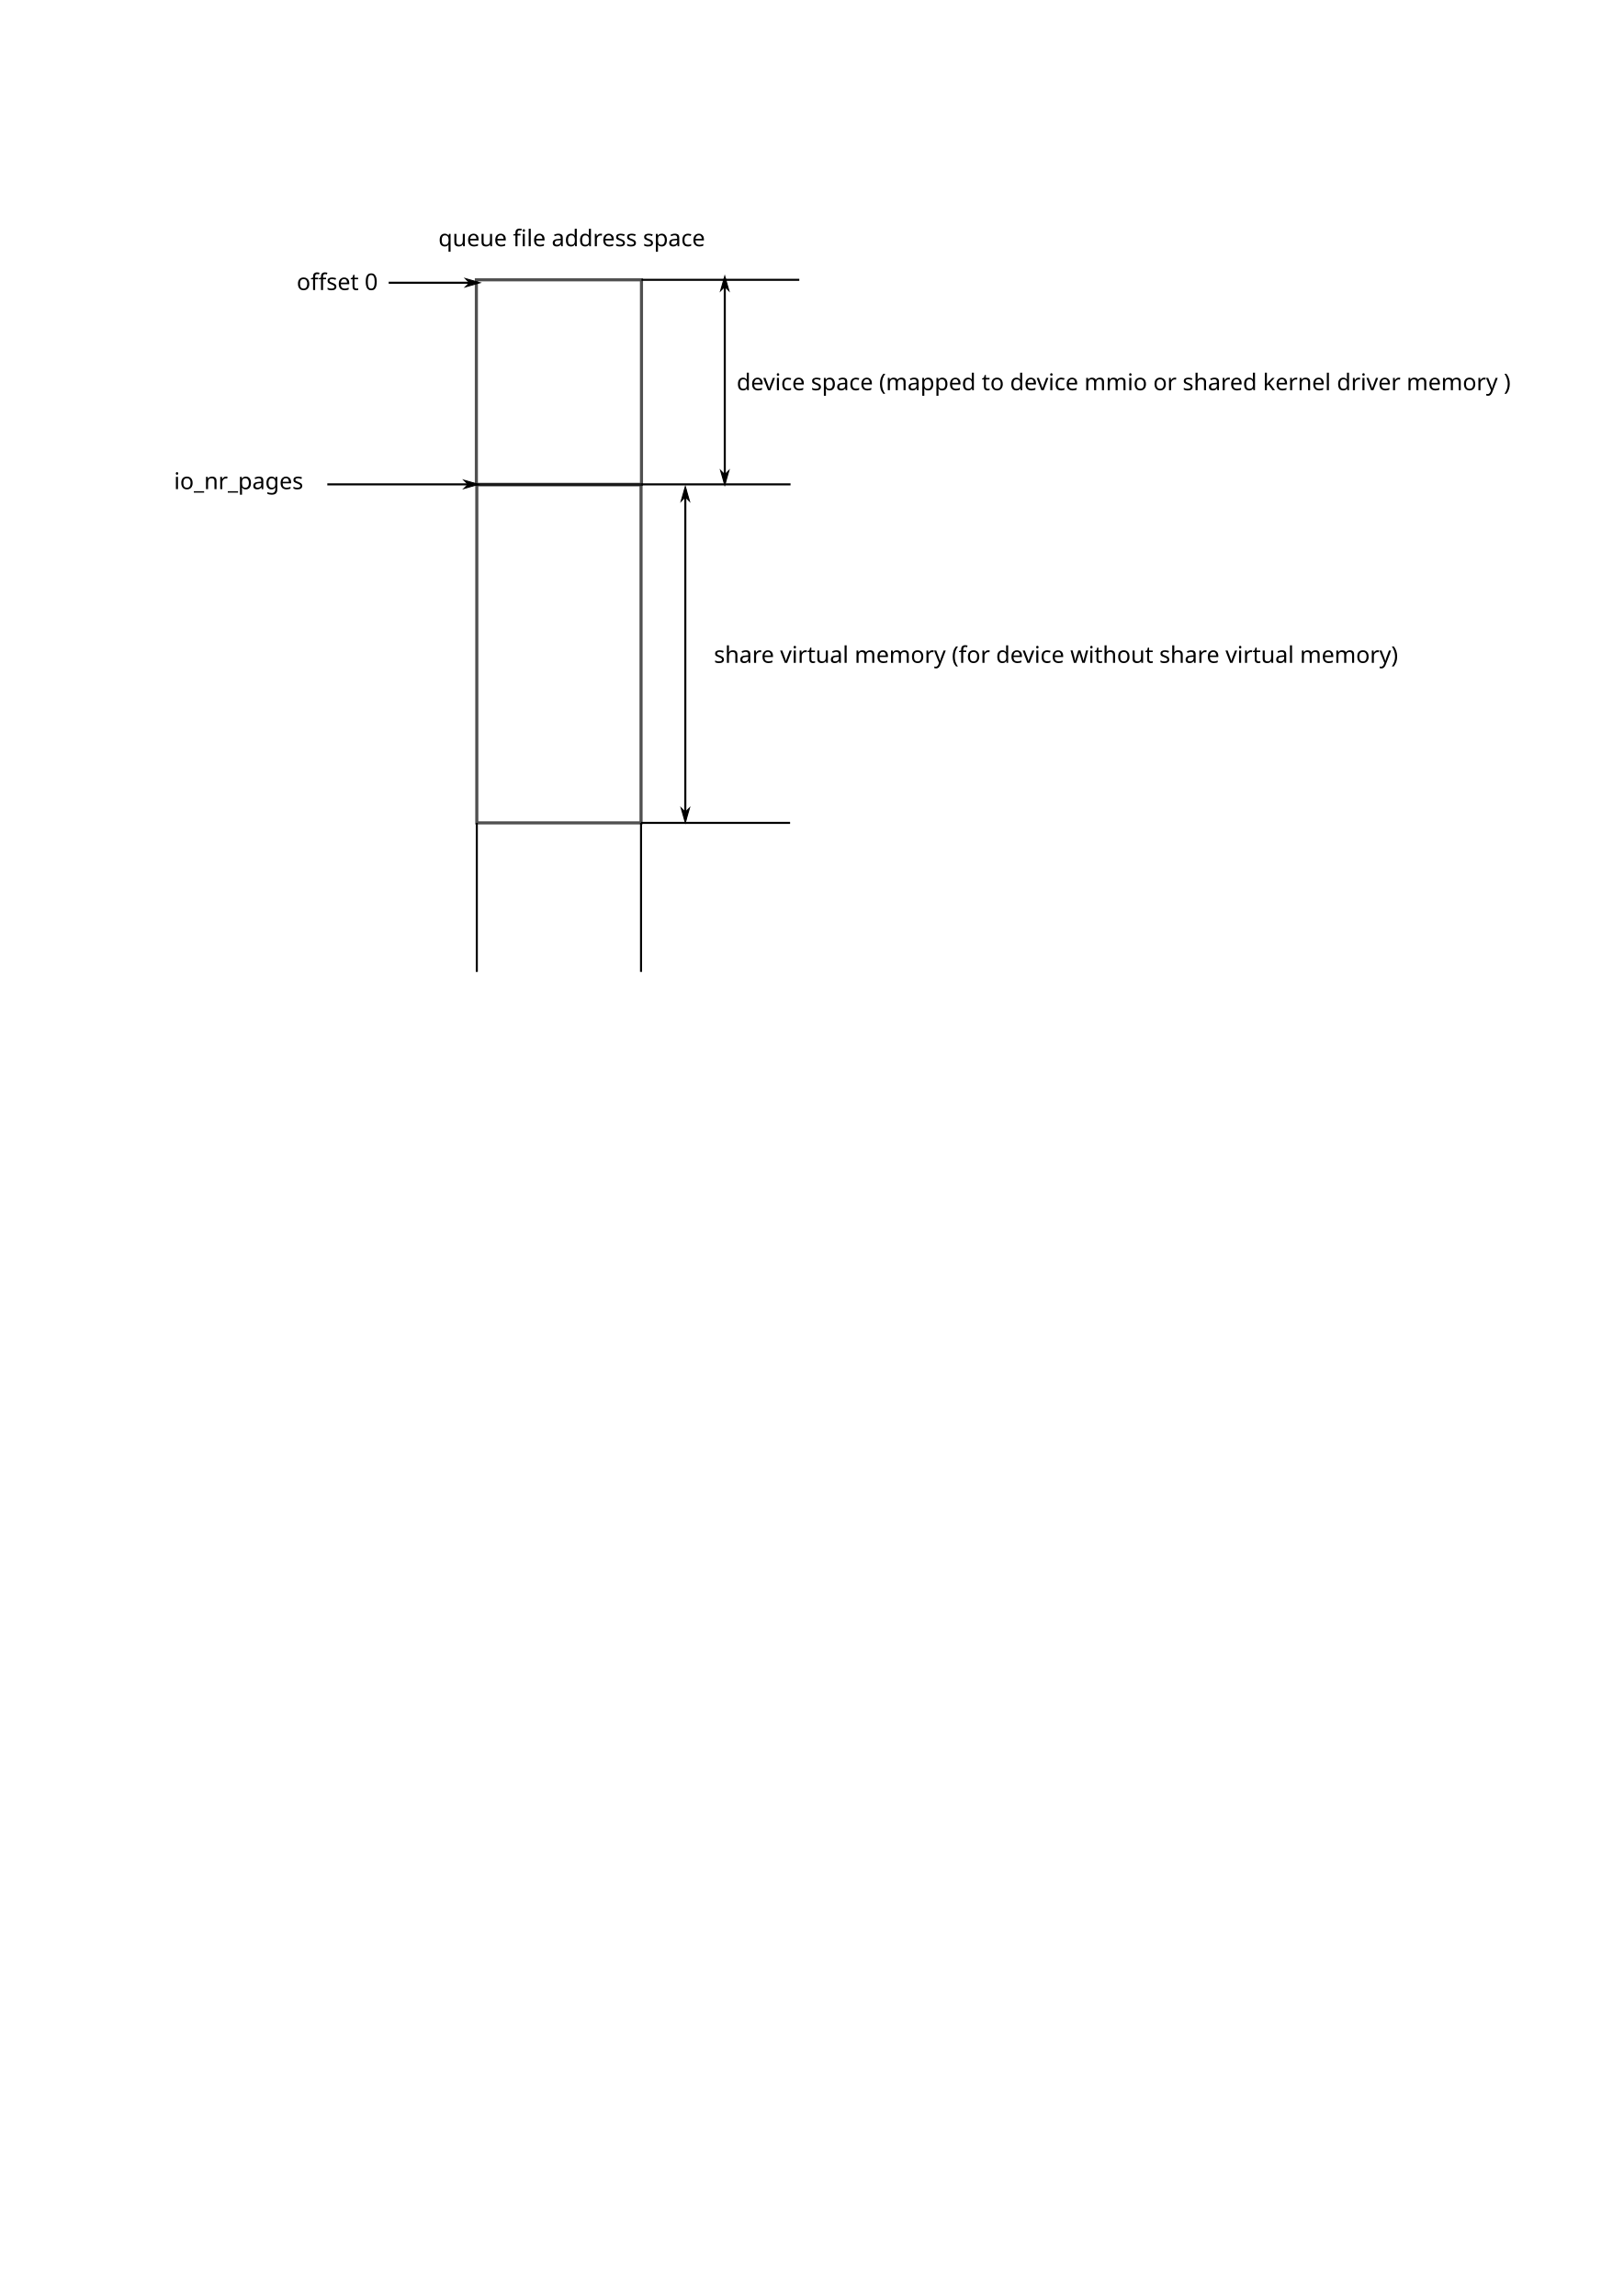
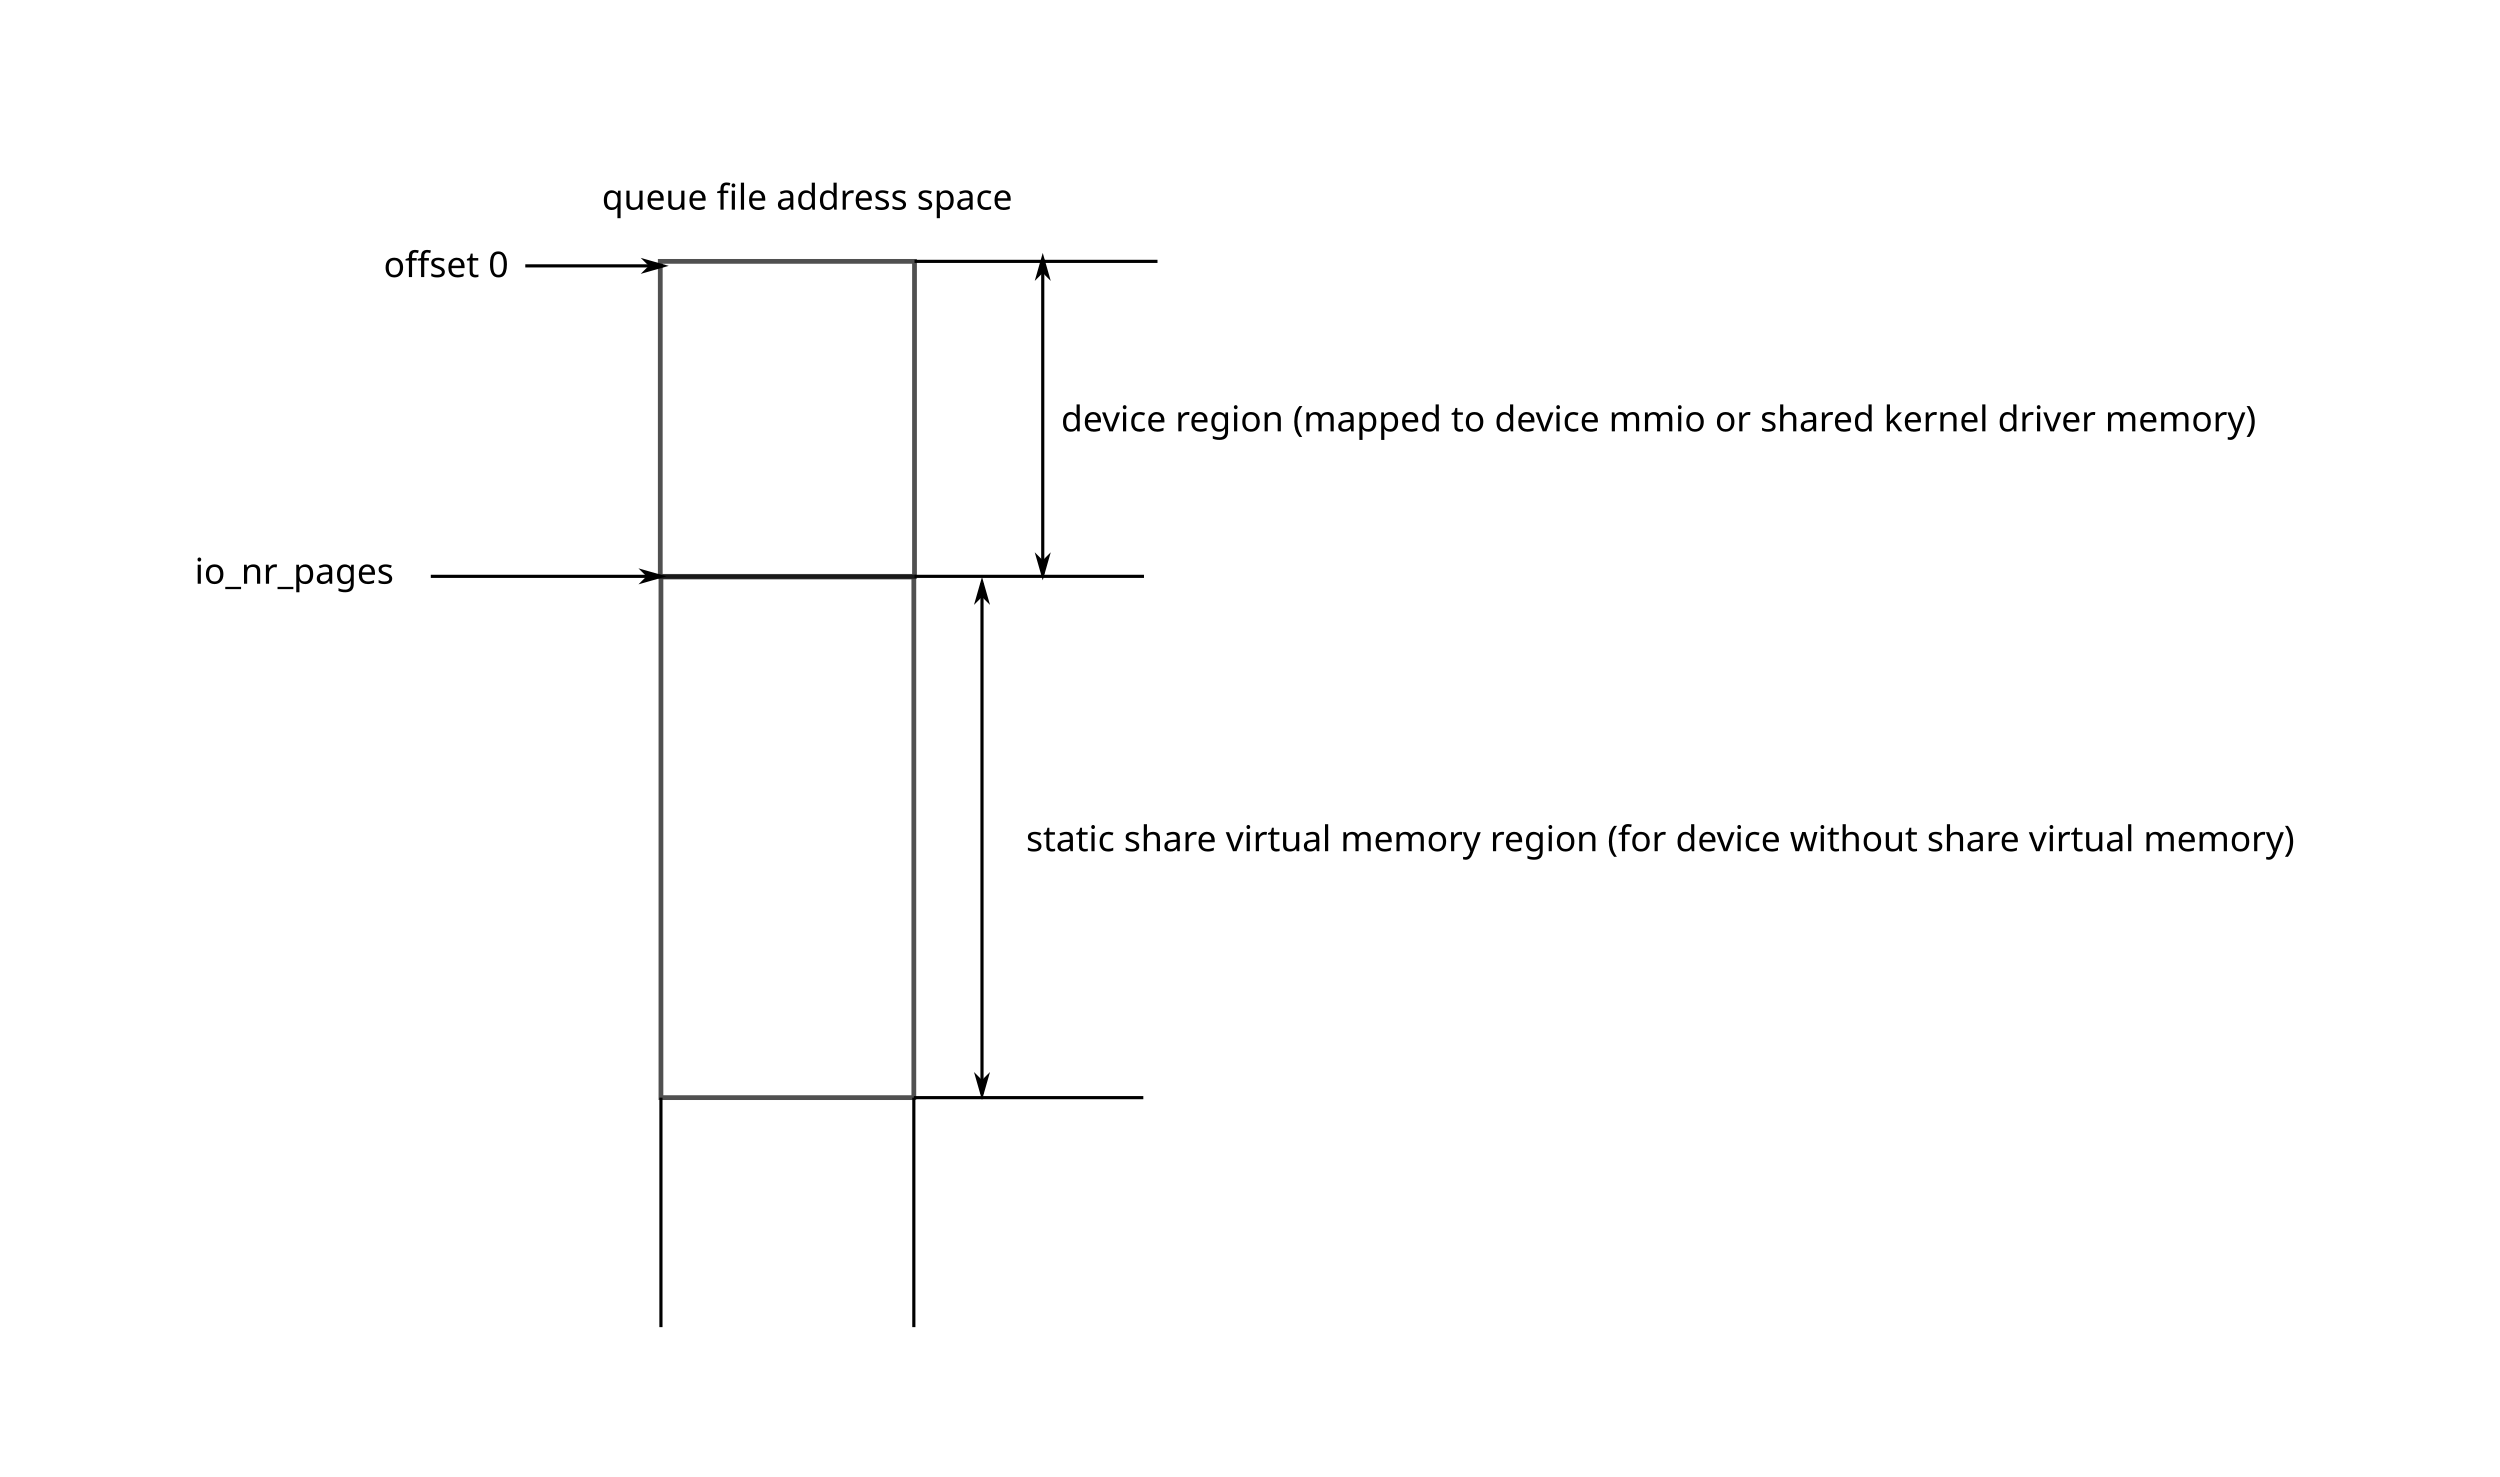
- <svg xmlns="http://www.w3.org/2000/svg" width="210mm" height="297mm" viewBox="0 0 210 297" version="1.1" id="svg8">
+ <svg xmlns="http://www.w3.org/2000/svg" width="210mm" height="124mm" viewBox="0 0 210 124" version="1.1" id="svg8">
  <defs id="defs2">
-     <marker orient="auto" refY="0.0" refX="0.0" id="marker5428" style="overflow:visible;">
-       <path id="path5426" d="M 0.0,0.0 L 5.0,-5.0 L -12.5,0.0 L 5.0,5.0 L 0.0,0.0 z " style="fill-rule:evenodd;stroke:#000000;stroke-width:1pt;stroke-opacity:1;fill:#000000;fill-opacity:1" transform="scale(0.4) rotate(180) translate(10,0)" />
+     <marker orient="auto" refY="0" refX="0" id="marker5428" style="overflow:visible">
+       <path id="path5426" d="M 0,0 5,-5 -12.5,0 5,5 Z" style="fill:#000000;fill-opacity:1;fill-rule:evenodd;stroke:#000000;stroke-width:1pt;stroke-opacity:1" transform="matrix(-0.4,0,0,-0.4,-4,0)" />
    </marker>
-     <marker style="overflow:visible;" id="marker2922" refX="0.0" refY="0.0" orient="auto">
-       <path transform="scale(0.4) rotate(180) translate(10,0)" style="fill-rule:evenodd;stroke:#000000;stroke-width:1pt;stroke-opacity:1;fill:#000000;fill-opacity:1" d="M 0.0,0.0 L 5.0,-5.0 L -12.5,0.0 L 5.0,5.0 L 0.0,0.0 z " id="path2920" />
+     <marker style="overflow:visible" id="marker2922" refX="0" refY="0" orient="auto">
+       <path transform="matrix(-0.4,0,0,-0.4,-4,0)" style="fill:#000000;fill-opacity:1;fill-rule:evenodd;stroke:#000000;stroke-width:1pt;stroke-opacity:1" d="M 0,0 5,-5 -12.5,0 5,5 Z" id="path2920" />
    </marker>
-     <marker orient="auto" refY="0.0" refX="0.0" id="Arrow1Mstart" style="overflow:visible">
-       <path id="path840" d="M 0.0,0.0 L 5.0,-5.0 L -12.5,0.0 L 5.0,5.0 L 0.0,0.0 z " style="fill-rule:evenodd;stroke:#000000;stroke-width:1pt;stroke-opacity:1;fill:#000000;fill-opacity:1" transform="scale(0.4) translate(10,0)" />
+     <marker orient="auto" refY="0" refX="0" id="Arrow1Mstart" style="overflow:visible">
+       <path id="path840" d="M 0,0 5,-5 -12.5,0 5,5 Z" style="fill:#000000;fill-opacity:1;fill-rule:evenodd;stroke:#000000;stroke-width:1pt;stroke-opacity:1" transform="matrix(0.4,0,0,0.4,4,0)" />
    </marker>
-     <marker orient="auto" refY="0.0" refX="0.0" id="Arrow1Mend" style="overflow:visible;">
-       <path id="path843" d="M 0.0,0.0 L 5.0,-5.0 L -12.5,0.0 L 5.0,5.0 L 0.0,0.0 z " style="fill-rule:evenodd;stroke:#000000;stroke-width:1pt;stroke-opacity:1;fill:#000000;fill-opacity:1" transform="scale(0.4) rotate(180) translate(10,0)" />
+     <marker orient="auto" refY="0" refX="0" id="Arrow1Mend" style="overflow:visible">
+       <path id="path843" d="M 0,0 5,-5 -12.5,0 5,5 Z" style="fill:#000000;fill-opacity:1;fill-rule:evenodd;stroke:#000000;stroke-width:1pt;stroke-opacity:1" transform="matrix(-0.4,0,0,-0.4,-4,0)" />
    </marker>
    <marker orient="auto" refY="0" refX="0" id="Arrow1Mstart-5" style="overflow:visible">
      <path id="path840-1" d="M 0,0 5,-5 -12.5,0 5,5 Z" style="fill:#000000;fill-opacity:1;fill-rule:evenodd;stroke:#000000;stroke-width:1pt;stroke-opacity:1" transform="matrix(0.4,0,0,0.4,4,0)" />
    </marker>
    <marker orient="auto" refY="0" refX="0" id="Arrow1Mend-1" style="overflow:visible">
      <path id="path843-0" d="M 0,0 5,-5 -12.5,0 5,5 Z" style="fill:#000000;fill-opacity:1;fill-rule:evenodd;stroke:#000000;stroke-width:1pt;stroke-opacity:1" transform="matrix(-0.4,0,0,-0.4,-4,0)" />
    </marker>
-     <marker orient="auto" refY="0" refX="0" id="Arrow1Mstart-2" style="overflow:visible">
-       <path id="path840-5" d="M 0,0 5,-5 -12.5,0 5,5 Z" style="fill:#000000;fill-opacity:1;fill-rule:evenodd;stroke:#000000;stroke-width:1pt;stroke-opacity:1" transform="matrix(0.4,0,0,0.4,4,0)" />
-     </marker>
-     <marker orient="auto" refY="0" refX="0" id="Arrow1Mstart-7" style="overflow:visible">
-       <path id="path840-2" d="M 0,0 5,-5 -12.5,0 5,5 Z" style="fill:#000000;fill-opacity:1;fill-rule:evenodd;stroke:#000000;stroke-width:1pt;stroke-opacity:1" transform="matrix(0.4,0,0,0.4,4,0)" />
-     </marker>
  </defs>
-   <g id="layer1">
-     <rect style="opacity:0.83;fill:none;fill-opacity:1;fill-rule:evenodd;stroke:#000000;stroke-width:0.4;stroke-miterlimit:4;stroke-dasharray:none;stroke-dashoffset:0;stroke-opacity:0.827" id="rect815" width="21.356" height="26.458" x="61.61" y="36.196" ry="0" />
-     <rect style="opacity:0.83;fill:none;fill-opacity:1;fill-rule:evenodd;stroke:#000000;stroke-width:0.4;stroke-miterlimit:4;stroke-dasharray:none;stroke-dashoffset:0;stroke-opacity:0.827" id="rect815-1" width="21.243" height="43.732" x="61.667" y="62.711" ry="0" />
-     <text xml:space="preserve" style="font-style:normal;font-weight:normal;font-size:2.977px;line-height:125%;font-family:sans-serif;letter-spacing:0px;word-spacing:0px;fill:#000000;fill-opacity:1;stroke:none;stroke-width:0.265px;stroke-linecap:butt;stroke-linejoin:miter;stroke-opacity:1" x="56.696" y="31.85" id="text1118">
-       <tspan id="tspan1116" x="56.696" y="31.85" style="stroke-width:0.265px">queue file address space</tspan>
+   <g id="layer1" transform="translate(0,-173)">
+     <rect style="opacity:0.83;fill:none;fill-opacity:1;fill-rule:evenodd;stroke:#000000;stroke-width:0.4;stroke-miterlimit:4;stroke-dasharray:none;stroke-dashoffset:0;stroke-opacity:0.827" id="rect815" width="21.356" height="26.458" x="55.463" y="194.955" ry="0" />
+     <rect style="opacity:0.83;fill:none;fill-opacity:1;fill-rule:evenodd;stroke:#000000;stroke-width:0.4;stroke-miterlimit:4;stroke-dasharray:none;stroke-dashoffset:0;stroke-opacity:0.827" id="rect815-1" width="21.243" height="43.732" x="55.519" y="221.469" ry="0" />
+     <text xml:space="preserve" style="font-style:normal;font-weight:normal;font-size:2.977px;line-height:125%;font-family:sans-serif;letter-spacing:0px;word-spacing:0px;fill:#000000;fill-opacity:1;stroke:none;stroke-width:0.265px;stroke-linecap:butt;stroke-linejoin:miter;stroke-opacity:1" x="50.549" y="190.608" id="text1118">
+       <tspan id="tspan1116" x="50.549" y="190.608" style="stroke-width:0.265px">queue file address space</tspan>
    </text>
-     <path style="fill:none;fill-rule:evenodd;stroke:#000000;stroke-width:0.265px;stroke-linecap:butt;stroke-linejoin:miter;stroke-opacity:1" d="m 82.966,36.196 20.411,0" id="path1126" />
-     <path style="fill:none;fill-rule:evenodd;stroke:#000000;stroke-width:0.265px;stroke-linecap:butt;stroke-linejoin:miter;stroke-opacity:1" d="M 82.966,62.655 H 102.243" id="path1126-8" />
-     <path style="fill:none;fill-rule:evenodd;stroke:#000000;stroke-width:0.265px;stroke-linecap:butt;stroke-linejoin:miter;stroke-opacity:1" d="m 82.909,106.444 h 19.277" id="path1126-0" />
-     <path style="fill:none;fill-rule:evenodd;stroke:#000000;stroke-width:0.265px;stroke-linecap:butt;stroke-linejoin:miter;stroke-opacity:1" d="m 61.667,106.444 v 19.277" id="path1126-2" />
-     <path style="fill:none;fill-rule:evenodd;stroke:#000000;stroke-width:0.265px;stroke-linecap:butt;stroke-linejoin:miter;stroke-opacity:1" d="m 82.909,106.444 v 19.277" id="path1126-2-1" />
-     <path style="fill:none;fill-rule:evenodd;stroke:#000000;stroke-width:0.265px;stroke-linecap:butt;stroke-linejoin:miter;stroke-opacity:1;marker-start:url(#Arrow1Mstart);marker-end:url(#Arrow1Mend)" d="M 93.738,36.007 V 62.466" id="path1126-2-1-0" />
-     <path style="fill:none;fill-rule:evenodd;stroke:#000000;stroke-width:0.265px;stroke-linecap:butt;stroke-linejoin:miter;stroke-opacity:1;marker-start:url(#Arrow1Mstart-5);marker-end:url(#Arrow1Mend-1)" d="M 88.635,63.222 V 106.122" id="path1126-2-1-0-8" />
-     <path style="fill:none;fill-rule:evenodd;stroke:#000000;stroke-width:0.265px;stroke-linecap:butt;stroke-linejoin:miter;stroke-opacity:1;marker-end:url(#marker2922)" d="M 50.271,36.574 H 61.799" id="path2912" />
-     <text xml:space="preserve" style="font-style:normal;font-weight:normal;font-size:2.977px;line-height:125%;font-family:sans-serif;letter-spacing:0px;word-spacing:0px;fill:#000000;fill-opacity:1;stroke:none;stroke-width:0.265px;stroke-linecap:butt;stroke-linejoin:miter;stroke-opacity:1" x="38.365" y="37.519" id="text2968">
-       <tspan id="tspan2966" x="38.365" y="37.519" style="stroke-width:0.265px">offset 0</tspan>
+     <path style="fill:none;fill-rule:evenodd;stroke:#000000;stroke-width:0.265px;stroke-linecap:butt;stroke-linejoin:miter;stroke-opacity:1" d="M 76.819,194.955 H 97.229" id="path1126" />
+     <path style="fill:none;fill-rule:evenodd;stroke:#000000;stroke-width:0.265px;stroke-linecap:butt;stroke-linejoin:miter;stroke-opacity:1" d="M 76.819,221.413 H 96.095" id="path1126-8" />
+     <path style="fill:none;fill-rule:evenodd;stroke:#000000;stroke-width:0.265px;stroke-linecap:butt;stroke-linejoin:miter;stroke-opacity:1" d="m 76.762,265.202 h 19.277" id="path1126-0" />
+     <path style="fill:none;fill-rule:evenodd;stroke:#000000;stroke-width:0.265px;stroke-linecap:butt;stroke-linejoin:miter;stroke-opacity:1" d="m 55.519,265.202 v 19.277" id="path1126-2" />
+     <path style="fill:none;fill-rule:evenodd;stroke:#000000;stroke-width:0.265px;stroke-linecap:butt;stroke-linejoin:miter;stroke-opacity:1" d="m 76.762,265.202 v 19.277" id="path1126-2-1" />
+     <path style="fill:none;fill-rule:evenodd;stroke:#000000;stroke-width:0.265px;stroke-linecap:butt;stroke-linejoin:miter;stroke-opacity:1;marker-start:url(#Arrow1Mstart);marker-end:url(#Arrow1Mend)" d="m 87.591,194.766 v 26.458" id="path1126-2-1-0" />
+     <path style="fill:none;fill-rule:evenodd;stroke:#000000;stroke-width:0.265px;stroke-linecap:butt;stroke-linejoin:miter;stroke-opacity:1;marker-start:url(#Arrow1Mstart-5);marker-end:url(#Arrow1Mend-1)" d="m 82.488,221.98 v 42.9" id="path1126-2-1-0-8" />
+     <path style="fill:none;fill-rule:evenodd;stroke:#000000;stroke-width:0.265px;stroke-linecap:butt;stroke-linejoin:miter;stroke-opacity:1;marker-end:url(#marker2922)" d="M 44.124,195.333 H 55.652" id="path2912" />
+     <text xml:space="preserve" style="font-style:normal;font-weight:normal;font-size:2.977px;line-height:125%;font-family:sans-serif;letter-spacing:0px;word-spacing:0px;fill:#000000;fill-opacity:1;stroke:none;stroke-width:0.265px;stroke-linecap:butt;stroke-linejoin:miter;stroke-opacity:1" x="32.217" y="196.277" id="text2968">
+       <tspan id="tspan2966" x="32.217" y="196.277" style="stroke-width:0.265px">offset 0</tspan>
    </text>
-     <text xml:space="preserve" style="font-style:normal;font-weight:normal;font-size:2.977px;line-height:125%;font-family:sans-serif;letter-spacing:0px;word-spacing:0px;fill:#000000;fill-opacity:1;stroke:none;stroke-width:0.265px;stroke-linecap:butt;stroke-linejoin:miter;stroke-opacity:1" x="95.268" y="50.478" id="text1118-5">
-       <tspan id="tspan1116-0" x="95.268" y="50.478" style="stroke-width:0.265px">device space (mapped to device mmio or shared kernel driver memory )</tspan>
+     <text xml:space="preserve" style="font-style:normal;font-weight:normal;font-size:2.977px;line-height:125%;font-family:sans-serif;letter-spacing:0px;word-spacing:0px;fill:#000000;fill-opacity:1;stroke:none;stroke-width:0.265px;stroke-linecap:butt;stroke-linejoin:miter;stroke-opacity:1" x="89.121" y="209.236" id="text1118-5">
+       <tspan id="tspan1116-0" x="89.121" y="209.236" style="stroke-width:0.265px">device region (mapped to device mmio or shared kernel driver memory)</tspan>
    </text>
-     <text xml:space="preserve" style="font-style:normal;font-weight:normal;font-size:2.977px;line-height:125%;font-family:sans-serif;letter-spacing:0px;word-spacing:0px;fill:#000000;fill-opacity:1;stroke:none;stroke-width:0.265px;stroke-linecap:butt;stroke-linejoin:miter;stroke-opacity:1" x="92.335" y="85.743" id="text1118-5-6">
-       <tspan id="tspan1116-0-4" x="92.335" y="85.743" style="stroke-width:0.265px">share virtual memory (for device without share virtual memory)</tspan>
+     <text xml:space="preserve" style="font-style:normal;font-weight:normal;font-size:2.977px;line-height:125%;font-family:sans-serif;letter-spacing:0px;word-spacing:0px;fill:#000000;fill-opacity:1;stroke:none;stroke-width:0.265px;stroke-linecap:butt;stroke-linejoin:miter;stroke-opacity:1" x="86.188" y="244.501" id="text1118-5-6">
+       <tspan id="tspan1116-0-4" x="86.188" y="244.501" style="stroke-width:0.265px">static share virtual memory region (for device without share virtual memory)</tspan>
    </text>
-     <path style="fill:none;fill-rule:evenodd;stroke:#000000;stroke-width:0.265px;stroke-linecap:butt;stroke-linejoin:miter;stroke-opacity:1;marker-end:url(#marker5428)" d="m 42.333,62.655 h 19.277" id="path1126-8-8" />
-     <text xml:space="preserve" style="font-style:normal;font-weight:normal;font-size:2.977px;line-height:125%;font-family:sans-serif;letter-spacing:0px;word-spacing:0px;fill:#000000;fill-opacity:1;stroke:none;stroke-width:0.265px;stroke-linecap:butt;stroke-linejoin:miter;stroke-opacity:1" x="22.502" y="63.272" id="text2968-3">
-       <tspan id="tspan2966-1" x="22.502" y="63.272" style="stroke-width:0.265px">io_nr_pages</tspan>
+     <path style="fill:none;fill-rule:evenodd;stroke:#000000;stroke-width:0.265px;stroke-linecap:butt;stroke-linejoin:miter;stroke-opacity:1;marker-end:url(#marker5428)" d="m 36.186,221.413 h 19.277" id="path1126-8-8" />
+     <text xml:space="preserve" style="font-style:normal;font-weight:normal;font-size:2.977px;line-height:125%;font-family:sans-serif;letter-spacing:0px;word-spacing:0px;fill:#000000;fill-opacity:1;stroke:none;stroke-width:0.265px;stroke-linecap:butt;stroke-linejoin:miter;stroke-opacity:1" x="16.355" y="222.031" id="text2968-3">
+       <tspan id="tspan2966-1" x="16.355" y="222.031" style="stroke-width:0.265px">io_nr_pages</tspan>
    </text>
-     <flowRoot xml:space="preserve" id="flowRoot5699" style="fill:black;stroke:none;stroke-opacity:1;stroke-width:1px;stroke-linejoin:miter;stroke-linecap:butt;fill-opacity:1;font-family:sans-serif;font-style:normal;font-weight:normal;font-size:11.25px;line-height:125%;letter-spacing:0px;word-spacing:0px">
+     <flowRoot xml:space="preserve" id="flowRoot5699" style="font-style:normal;font-weight:normal;font-size:11.25px;line-height:125%;font-family:sans-serif;letter-spacing:0px;word-spacing:0px;fill:#000000;fill-opacity:1;stroke:none;stroke-width:1px;stroke-linecap:butt;stroke-linejoin:miter;stroke-opacity:1">
      <flowRegion id="flowRegion5701">
        <rect id="rect5703" width="5182.857" height="385.714" x="34.286" y="71.091" />
      </flowRegion>
      <flowPara id="flowPara5705" />
    </flowRoot>
  </g>
</svg>
